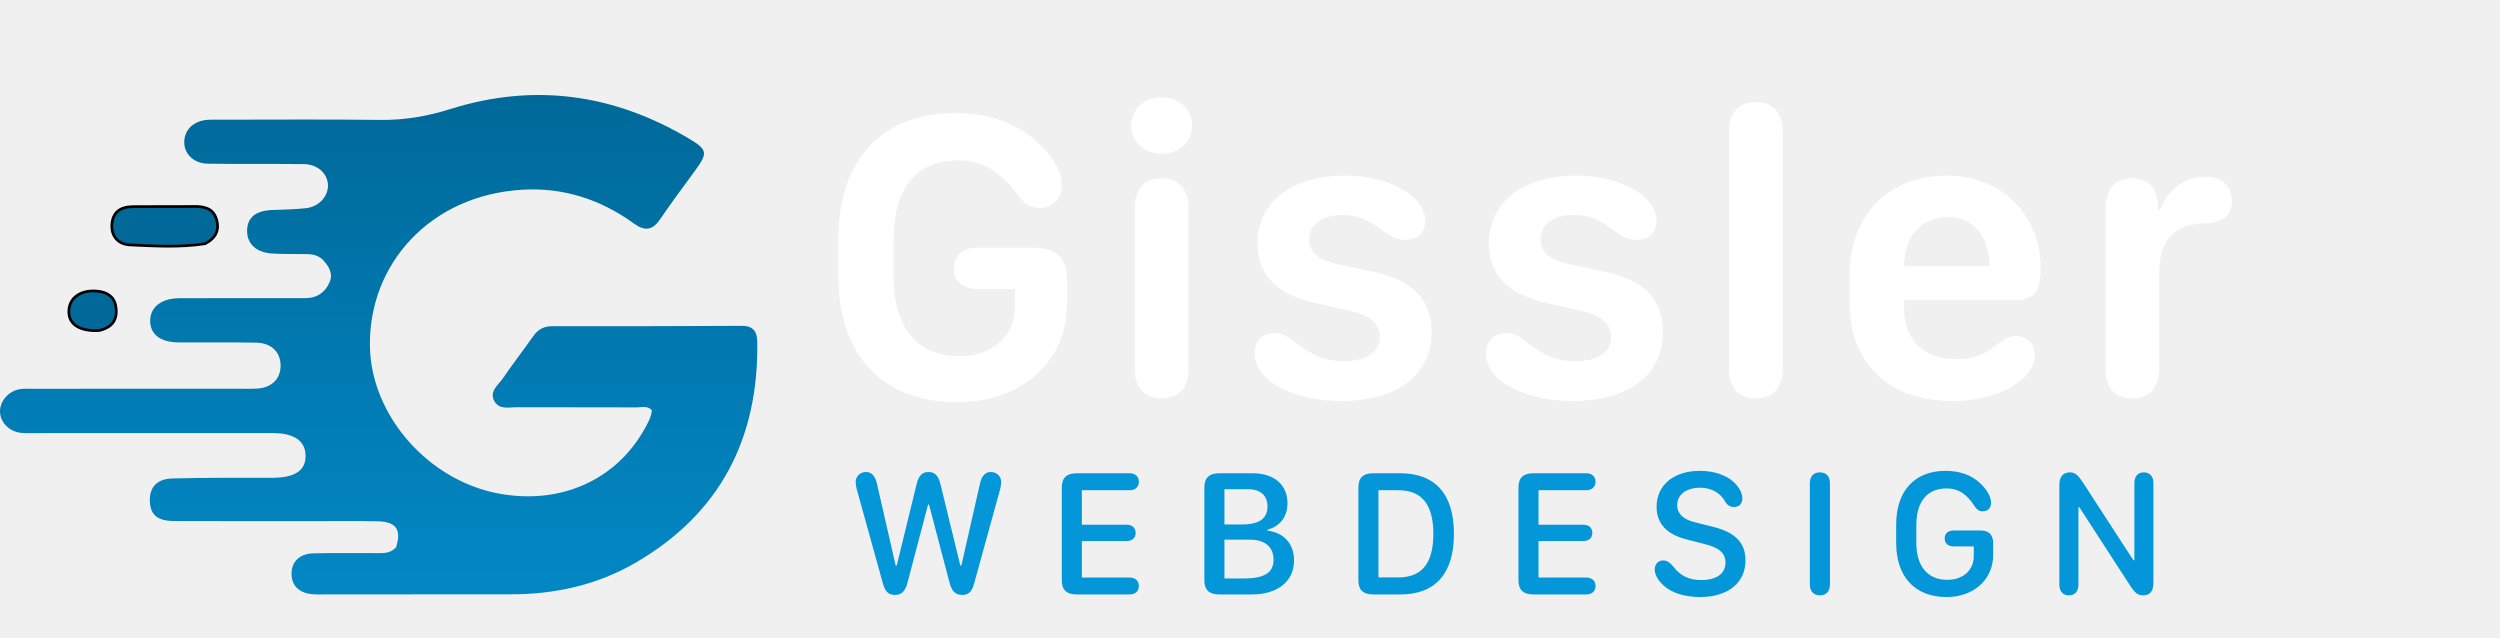
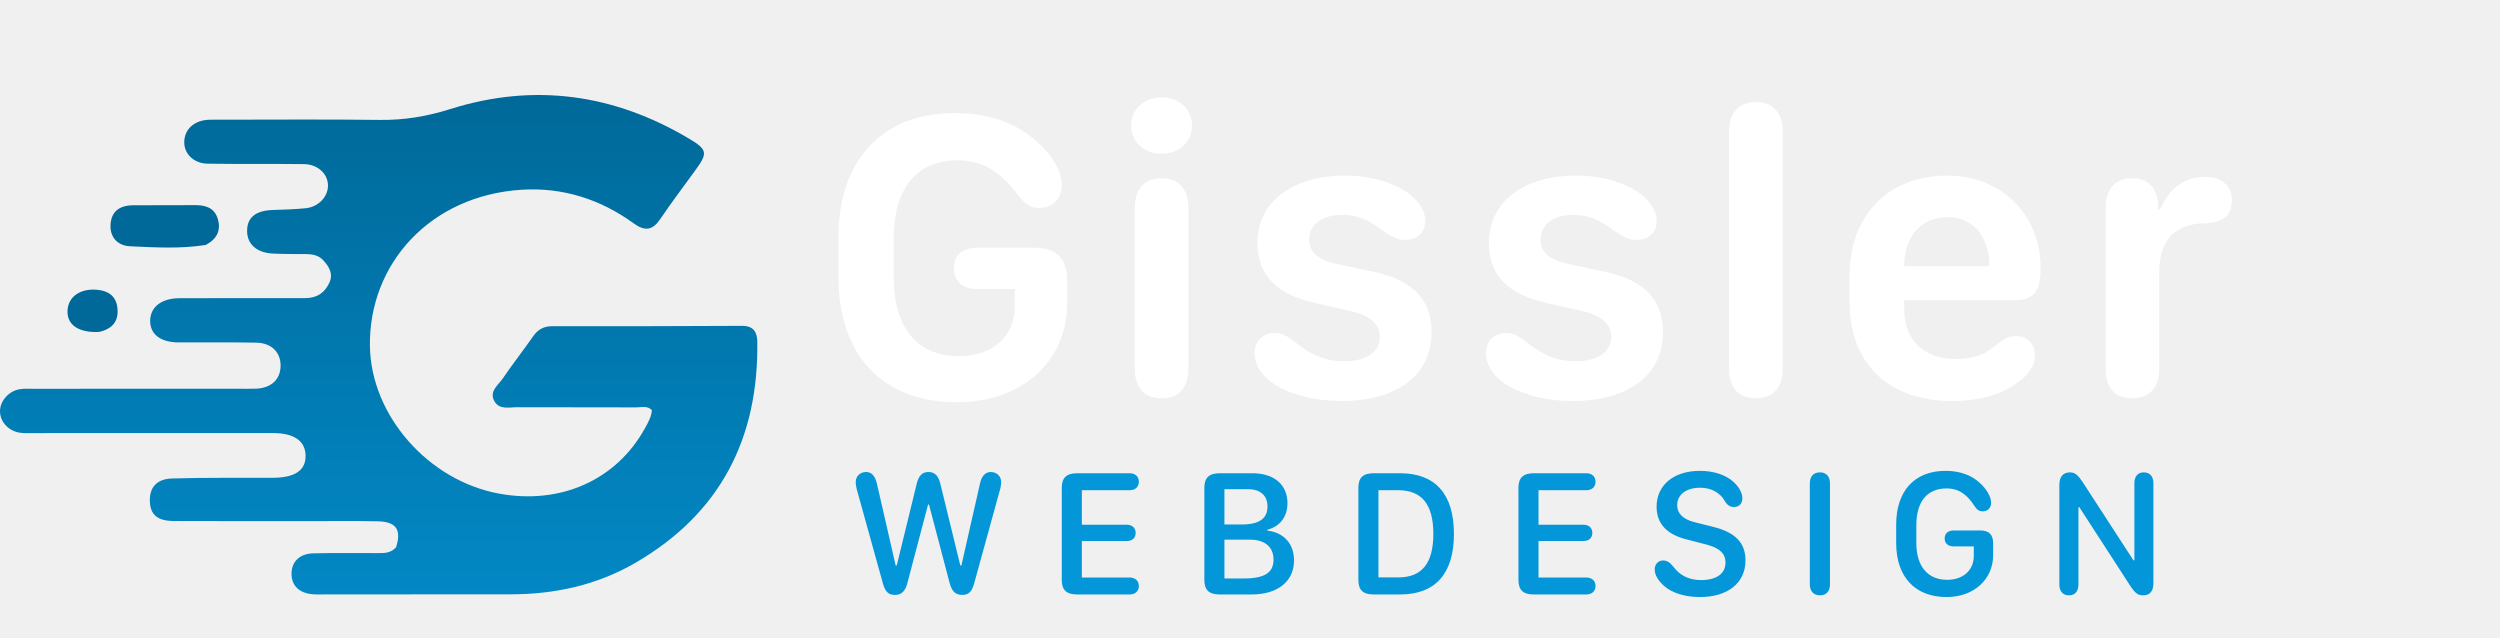
<svg xmlns="http://www.w3.org/2000/svg" width="921" height="235" viewBox="0 0 921 235" fill="none">
-   <path d="M145.909 201.623C147.99 195.123 145.944 192.203 139.215 192.053C130.702 191.864 122.182 192.001 113.665 191.996C97.152 191.985 80.639 192.005 64.127 191.945C58.099 191.924 55.451 189.73 55.21 184.865C54.956 179.715 57.622 176.434 63.419 176.268C75.749 175.914 88.093 176.067 100.432 176.018C108.651 175.985 112.63 173.327 112.57 167.894C112.511 162.43 108.361 159.541 100.495 159.541C71.293 159.54 42.092 159.552 12.89 159.554C11.152 159.554 9.4 159.643 7.679 159.458C3.362 158.991 0.067 155.552 0.001 151.612C-0.064 147.763 3.213 143.997 7.351 143.364C8.884 143.129 10.472 143.226 12.035 143.225C37.239 143.215 62.443 143.214 87.647 143.209C89.906 143.208 92.17 143.28 94.425 143.177C99.888 142.929 103.216 139.843 103.367 134.994C103.525 129.937 100.14 126.353 94.471 126.237C84.915 126.041 75.352 126.19 65.792 126.147C59.061 126.117 55.215 123.091 55.322 118.013C55.426 113.081 59.528 109.887 66.039 109.865C81.509 109.811 96.979 109.813 112.449 109.83C116.778 109.835 119.765 107.784 121.431 103.928C122.805 100.747 121.168 98.179 119.12 95.916C117.503 94.128 115.295 93.635 112.954 93.611C108.783 93.568 104.604 93.637 100.443 93.41C94.494 93.085 91.024 89.897 91.03 85.07C91.036 80.059 94.256 77.53 100.646 77.351C104.638 77.239 108.64 77.1 112.612 76.709C117.374 76.241 120.948 72.379 120.826 68.18C120.704 63.931 116.996 60.514 111.955 60.458C100.136 60.325 88.314 60.485 76.497 60.3C71.379 60.219 67.827 56.666 67.876 52.355C67.93 47.657 71.458 44.39 76.818 44.121C78.205 44.052 79.598 44.096 80.989 44.096C100.63 44.096 120.274 43.926 139.913 44.176C148.86 44.29 157.27 42.896 165.878 40.181C196.735 30.45 226.208 34.61 253.92 51.12C260.77 55.201 260.757 56.447 256.055 62.88C251.747 68.773 247.361 74.616 243.272 80.66C240.391 84.919 237.588 85.296 233.397 82.254C221.181 73.389 207.35 68.98 192.295 69.896C158.576 71.948 135.818 97.159 136.278 127.545C136.663 153.006 157.733 177.004 183.754 181.831C206.412 186.035 226.966 176.911 237.497 157.944C238.671 155.83 239.917 153.719 240.164 151.109C238.489 149.341 236.276 150.092 234.326 150.082C219.725 150.013 205.124 150.09 190.524 150.023C187.514 150.009 183.83 151.097 182.044 147.633C180.216 144.089 183.555 141.873 185.217 139.434C188.837 134.121 192.802 129.045 196.498 123.782C198.254 121.281 200.393 120.167 203.498 120.172C226.789 120.208 250.081 120.165 273.372 120.045C277.533 120.024 278.934 122.276 278.986 125.895C279.502 161.546 265.311 189.196 234.158 207.301C220.04 215.506 204.532 218.943 188.24 218.945C165.469 218.948 142.699 218.971 119.929 218.982C118.364 218.983 116.793 219.048 115.237 218.924C110.098 218.515 107.255 215.616 107.403 211.04C107.54 206.83 110.451 203.977 115.386 203.854C123.203 203.659 131.028 203.775 138.85 203.766C141.284 203.763 143.767 203.967 145.909 201.623Z" fill="url(#paint0_linear_20_63)" />
-   <path d="M71.401 76.062C73.361 76.036 75.137 76.22 76.57 76.886C77.976 77.54 79.088 78.675 79.707 80.648C80.335 82.649 80.297 84.397 79.626 85.897C78.961 87.385 77.642 88.694 75.577 89.775C66.175 91.22 57.109 90.634 48.012 90.234C45.608 90.128 43.834 89.236 42.705 87.879C41.572 86.516 41.043 84.631 41.238 82.463C41.427 80.364 42.159 78.819 43.397 77.784C44.642 76.742 46.469 76.158 48.954 76.128C52.691 76.082 56.429 76.091 60.171 76.098C63.912 76.106 67.656 76.112 71.401 76.062Z" fill="#006999" stroke="black" />
-   <path d="M28.398 108.847C30.201 107.596 32.737 106.979 35.749 107.251C37.633 107.421 39.222 107.933 40.406 108.849C41.579 109.757 42.396 111.093 42.688 113.003C43.044 115.319 42.738 117.202 41.764 118.644C40.795 120.078 39.112 121.156 36.54 121.758C35.801 121.8 35.49 121.816 35.182 121.814C31.844 121.794 29.325 121.064 27.686 119.791C26.069 118.536 25.251 116.712 25.379 114.347C25.507 111.98 26.606 110.09 28.398 108.847Z" fill="#006999" stroke="black" />
+   <path d="M145.909 201.623C147.99 195.123 145.944 192.202 139.215 192.053C130.702 191.864 122.182 192.001 113.665 191.996C97.152 191.985 80.639 192.005 64.127 191.945C58.099 191.924 55.451 189.73 55.21 184.865C54.956 179.715 57.622 176.434 63.419 176.268C75.749 175.914 88.093 176.067 100.432 176.018C108.651 175.985 112.63 173.327 112.57 167.894C112.511 162.43 108.361 159.541 100.495 159.541C71.293 159.54 42.092 159.552 12.89 159.554C11.152 159.554 9.4 159.643 7.679 159.458C3.362 158.991 0.067 155.552 0.001 151.612C-0.064 147.763 3.213 143.997 7.351 143.364C8.884 143.129 10.472 143.226 12.035 143.225C37.239 143.215 62.443 143.214 87.647 143.209C89.906 143.208 92.17 143.28 94.425 143.177C99.888 142.929 103.216 139.843 103.367 134.994C103.525 129.937 100.14 126.353 94.471 126.237C84.915 126.041 75.352 126.19 65.792 126.147C59.061 126.117 55.215 123.091 55.322 118.013C55.426 113.081 59.528 109.887 66.039 109.865C81.509 109.811 96.979 109.813 112.449 109.83C116.778 109.835 119.765 107.784 121.431 103.928C122.805 100.747 121.168 98.179 119.12 95.916C117.503 94.128 115.295 93.635 112.954 93.611C108.783 93.568 104.604 93.637 100.443 93.41C94.494 93.085 91.024 89.897 91.03 85.07C91.036 80.059 94.256 77.53 100.646 77.351C104.638 77.239 108.64 77.1 112.612 76.709C117.374 76.241 120.948 72.379 120.826 68.18C120.704 63.931 116.995 60.514 111.955 60.458C100.136 60.325 88.314 60.485 76.497 60.3C71.379 60.219 67.827 56.666 67.876 52.355C67.93 47.657 71.458 44.39 76.818 44.121C78.205 44.052 79.598 44.096 80.989 44.096C100.63 44.096 120.274 43.926 139.913 44.176C148.86 44.29 157.27 42.896 165.878 40.181C196.735 30.45 226.208 34.61 253.92 51.12C260.77 55.201 260.757 56.447 256.055 62.88C251.747 68.773 247.361 74.616 243.272 80.66C240.391 84.919 237.588 85.296 233.397 82.254C221.181 73.389 207.35 68.98 192.295 69.896C158.576 71.948 135.818 97.159 136.278 127.545C136.663 153.006 157.733 177.004 183.754 181.831C206.412 186.035 226.966 176.911 237.497 157.944C238.671 155.83 239.917 153.719 240.164 151.109C238.489 149.341 236.276 150.092 234.326 150.082C219.725 150.013 205.124 150.09 190.524 150.023C187.514 150.009 183.83 151.097 182.044 147.633C180.216 144.089 183.555 141.873 185.217 139.434C188.837 134.121 192.802 129.045 196.498 123.782C198.254 121.281 200.393 120.167 203.498 120.172C226.789 120.208 250.081 120.165 273.372 120.045C277.533 120.024 278.934 122.276 278.986 125.895C279.502 161.546 265.311 189.196 234.158 207.301C220.04 215.506 204.532 218.943 188.24 218.945C165.469 218.948 142.699 218.971 119.929 218.982C118.364 218.983 116.793 219.048 115.237 218.924C110.098 218.515 107.255 215.616 107.403 211.04C107.54 206.83 110.451 203.977 115.386 203.854C123.203 203.659 131.028 203.775 138.85 203.766C141.284 203.763 143.767 203.967 145.909 201.623Z" fill="url(#paint0_linear_20_63)" />
+   <path d="M75.737 90.257C66.246 91.728 57.097 91.134 47.989 90.734C42.946 90.512 40.331 86.965 40.74 82.418C41.135 78.029 43.839 75.69 48.948 75.628C56.429 75.537 63.914 75.661 71.395 75.563C75.36 75.51 78.863 76.291 80.184 80.498C81.495 84.674 80.085 88.011 75.737 90.257Z" fill="#006999" />
+   <path d="M36.61 122.255C35.845 122.299 35.512 122.316 35.179 122.314C28.382 122.273 24.609 119.343 24.88 114.319C25.152 109.278 29.593 106.193 35.794 106.753C39.679 107.103 42.562 108.881 43.183 112.927C43.918 117.718 41.96 121.02 36.61 122.255Z" fill="#006999" />
  <path d="M308.901 102.119V87.342C308.901 58.988 324.953 41.661 351.732 41.661C363.658 41.661 373.71 45.036 380.986 51.337C387.136 56.363 391.187 62.814 391.187 68.215C391.187 73.24 387.736 76.616 382.861 76.616C379.935 76.616 377.91 75.491 375.735 72.715C369.734 64.764 363.358 59.063 353.082 59.063C337.63 59.063 329.229 69.265 329.229 88.167V102.044C329.229 120.722 337.93 131.223 353.307 131.223C365.608 131.223 373.86 123.872 373.86 112.921V106.47H360.208C354.657 106.47 351.432 103.694 351.432 98.819C351.432 93.943 354.582 91.243 360.208 91.243H380.685C389.312 91.243 393.137 95.068 393.137 103.469V111.72C393.137 133.173 376.485 148.175 352.557 148.175C325.178 148.175 308.901 130.923 308.901 102.119ZM416.72 46.237C416.72 40.236 421.521 35.885 427.897 35.885C434.423 35.885 439.148 40.236 439.148 46.237C439.148 52.237 434.423 56.663 427.897 56.663C421.521 56.663 416.72 52.237 416.72 46.237ZM437.798 135.874C437.798 143.075 434.048 146.75 427.897 146.75C421.821 146.75 418.07 143 418.07 135.874V76.616C418.07 69.415 421.821 65.664 427.972 65.664C434.048 65.664 437.798 69.415 437.798 76.616V135.874ZM462.206 130.023C462.206 125.597 465.207 122.672 469.707 122.672C472.258 122.672 474.208 123.722 477.658 126.422C483.434 130.998 488.61 133.098 495.136 133.098C503.312 133.098 508.338 129.648 508.338 124.097C508.338 119.521 504.812 116.146 497.536 114.571L484.934 111.72C470.157 108.495 463.257 101.294 463.257 89.517C463.257 74.516 475.858 64.689 495.511 64.689C503.087 64.689 510.288 66.339 515.989 69.415C521.689 72.49 525.065 76.916 525.065 81.491C525.065 85.767 522.064 88.392 517.564 88.392C515.238 88.392 513.138 87.642 509.463 85.017C503.762 80.666 499.711 79.166 494.461 79.166C486.885 79.166 482.309 82.767 482.309 88.317C482.309 92.893 485.384 95.593 492.21 97.168L506.537 100.244C520.714 103.394 527.39 110.52 527.39 122.372C527.39 138.049 514.863 147.725 494.086 147.725C485.384 147.725 477.508 145.925 471.583 142.775C465.507 139.549 462.206 135.049 462.206 130.023ZM547.448 130.023C547.448 125.597 550.448 122.672 554.949 122.672C557.499 122.672 559.449 123.722 562.9 126.422C568.676 130.998 573.851 133.098 580.377 133.098C588.553 133.098 593.579 129.648 593.579 124.097C593.579 119.521 590.053 116.146 582.777 114.571L570.176 111.72C555.399 108.495 548.498 101.294 548.498 89.517C548.498 74.516 561.1 64.689 580.752 64.689C588.328 64.689 595.529 66.339 601.23 69.415C606.931 72.49 610.306 76.916 610.306 81.491C610.306 85.767 607.306 88.392 602.805 88.392C600.48 88.392 598.38 87.642 594.704 85.017C589.003 80.666 584.953 79.166 579.702 79.166C572.126 79.166 567.55 82.767 567.55 88.317C567.55 92.893 570.626 95.593 577.452 97.168L591.779 100.244C605.956 103.394 612.631 110.52 612.631 122.372C612.631 138.049 600.105 147.725 579.327 147.725C570.626 147.725 562.75 145.925 556.824 142.775C550.748 139.549 547.448 135.049 547.448 130.023ZM646.866 146.75C640.715 146.75 636.965 143.075 636.965 135.874V48.562C636.965 41.361 640.715 37.611 646.866 37.611C652.942 37.611 656.767 41.361 656.767 48.562V135.874C656.767 143.075 652.942 146.75 646.866 146.75ZM681.401 111.42V101.144C681.401 79.391 695.803 64.689 717.18 64.689C737.433 64.689 751.76 79.091 751.76 98.744C751.76 107.67 749.21 110.595 741.784 110.595H701.503V114.046C701.578 125.147 708.629 132.273 720.406 132.273C726.557 132.273 730.907 130.773 734.433 127.848C738.258 124.922 739.608 123.797 742.684 123.797C746.809 123.797 749.66 126.647 749.66 130.998C749.66 134.523 747.484 137.899 743.734 140.599C738.483 145.025 729.407 147.725 719.131 147.725C695.803 147.725 681.401 133.998 681.401 111.42ZM701.503 98.069H732.857V97.919C732.857 87.042 726.857 79.991 717.48 79.991C707.729 79.991 701.503 87.192 701.503 97.919V98.069ZM795.446 135.874C795.446 142.775 791.845 146.75 785.394 146.75C779.019 146.75 775.718 142.775 775.718 135.874V76.616C775.718 69.64 779.244 65.664 785.469 65.664C791.32 65.664 794.621 69.115 794.996 75.266V77.141H795.821C799.046 69.34 804.897 65.139 812.398 65.139C815.323 65.139 817.649 65.889 819.374 67.314C821.249 68.815 822.224 71.065 822.224 73.915C822.224 76.841 821.324 78.941 819.374 80.366C817.799 81.566 815.398 82.166 812.173 82.242C801.072 82.466 795.446 88.542 795.446 100.619V135.874Z" fill="white" />
  <path d="M325.254 214.911L315.636 180.266C315.374 179.35 315.243 178.27 315.243 177.648C315.243 175.457 316.813 173.886 319.071 173.886C321.099 173.886 322.408 175.326 323.062 178.205L329.965 208.335H330.357L337.718 178.205C338.438 175.26 339.747 173.886 342.069 173.886C344.392 173.886 345.701 175.293 346.42 178.205L353.781 208.335H354.174L361.011 178.205C361.633 175.358 362.974 173.886 365.002 173.886C367.227 173.886 368.83 175.457 368.83 177.616C368.83 178.237 368.699 179.317 368.503 180.004L358.885 214.911C358.001 218.051 356.824 219.164 354.501 219.164C352.08 219.164 350.673 217.92 349.855 214.812L342.233 185.86H341.906L334.25 214.911C333.465 217.855 332.059 219.164 329.736 219.164C327.413 219.164 326.17 218.182 325.254 214.911ZM391.159 213.7V179.644C391.159 176.013 392.925 174.344 396.786 174.344H416.185C418.214 174.344 419.555 175.587 419.555 177.485C419.555 179.382 418.214 180.593 416.185 180.593H398.552V193.319H415.171C417.101 193.319 418.377 194.497 418.377 196.329C418.377 198.161 417.101 199.306 415.171 199.306H398.552V212.751H416.12C418.214 212.751 419.555 213.962 419.555 215.892C419.555 217.79 418.214 219 416.12 219H396.786C392.925 219 391.159 217.364 391.159 213.7ZM443.683 213.7V179.644C443.683 176.013 445.45 174.344 449.31 174.344H461.48C469.364 174.344 474.304 178.597 474.304 185.336C474.304 190.342 471.589 193.908 466.91 195.151V195.478C472.93 196.165 476.725 200.32 476.725 206.438C476.725 214.158 470.705 219 461.153 219H449.31C445.45 219 443.683 217.364 443.683 213.7ZM451.077 193.221H457.358C463.999 193.221 466.943 190.996 466.943 186.58C466.943 182.621 464.359 180.233 459.942 180.233H451.077V193.221ZM451.077 213.111H458.176C465.994 213.111 469.168 210.887 469.168 206.176C469.168 201.563 466.06 198.815 460.531 198.815H451.077V213.111ZM500.428 213.7V179.644C500.428 175.98 502.161 174.344 506.022 174.344H515.803C528.791 174.344 535.629 182.032 535.629 196.688C535.629 211.312 528.791 219 515.803 219H506.022C502.161 219 500.428 217.364 500.428 213.7ZM507.821 212.719H515.084C523.851 212.719 528.039 207.517 528.039 196.688C528.039 185.827 523.819 180.593 515.084 180.593H507.821V212.719ZM559.397 213.7V179.644C559.397 176.013 561.163 174.344 565.024 174.344H584.424C586.452 174.344 587.793 175.587 587.793 177.485C587.793 179.382 586.452 180.593 584.424 180.593H566.79V193.319H583.409C585.34 193.319 586.615 194.497 586.615 196.329C586.615 198.161 585.34 199.306 583.409 199.306H566.79V212.751H584.358C586.452 212.751 587.793 213.962 587.793 215.892C587.793 217.79 586.452 219 584.358 219H565.024C561.163 219 559.397 217.364 559.397 213.7ZM609.598 209.807C609.598 207.844 610.907 206.47 612.673 206.47C614.08 206.47 615.16 207.125 616.566 208.891C618.987 212.097 622.357 213.7 626.675 213.7C632.335 213.7 635.672 211.345 635.672 207.255C635.672 203.918 633.447 201.825 628.54 200.582L621.474 198.75C614.015 196.917 610.285 192.894 610.285 186.678C610.285 178.695 616.632 173.461 626.217 173.461C631.255 173.461 635.737 174.9 638.616 177.518C640.71 179.415 641.888 181.607 641.888 183.701C641.888 185.533 640.645 186.776 638.813 186.776C637.439 186.776 636.424 186.187 635.607 184.878C633.84 181.607 630.536 179.677 626.348 179.677C621.212 179.677 617.875 182.196 617.875 186.122C617.875 189.131 620.002 191.291 624.156 192.337L631.19 194.104C639.303 196.132 643.033 199.993 643.033 206.438C643.033 214.747 636.523 219.949 626.283 219.949C620.721 219.949 615.814 218.411 612.935 215.761C610.743 213.766 609.598 211.705 609.598 209.807ZM670.465 219.327C668.142 219.327 666.735 217.822 666.735 215.271V178.074C666.735 175.522 668.109 174.017 670.465 174.017C672.788 174.017 674.162 175.522 674.162 178.074V215.271C674.162 217.822 672.788 219.327 670.465 219.327ZM698.551 200.058V193.253C698.551 180.92 705.29 173.461 716.708 173.461C721.942 173.461 726.293 174.999 729.401 177.943C731.888 180.2 733.523 183.046 733.523 185.206C733.523 187.136 732.28 188.379 730.415 188.379C729.172 188.379 728.354 187.855 727.438 186.481C724.821 182.359 721.779 179.938 717.133 179.938C710.001 179.938 705.977 184.748 705.977 193.482V200.025C705.977 208.629 710.165 213.602 717.362 213.602C723.251 213.602 727.144 210.069 727.144 204.802V201.301H719.849C717.689 201.301 716.414 200.222 716.414 198.357C716.414 196.492 717.689 195.413 719.849 195.413H729.401C732.771 195.413 734.276 196.917 734.276 200.222V204.475C734.276 213.504 727.111 219.949 717.133 219.949C705.487 219.949 698.551 212.522 698.551 200.058ZM765.699 215.369C765.699 217.822 764.423 219.327 762.199 219.327C759.974 219.327 758.665 217.822 758.665 215.369V178.63C758.665 175.62 760.007 174.017 762.624 174.017C764.554 174.017 765.699 175.26 767.302 177.681L785.95 206.405H786.309V177.976C786.309 175.522 787.553 174.017 789.777 174.017C792.002 174.017 793.31 175.522 793.31 177.976V214.845C793.31 217.757 792.035 219.327 789.548 219.327C787.618 219.327 786.571 218.509 784.837 215.892L766.026 186.841H765.699V215.369Z" fill="#0396D9" />
  <defs>
    <linearGradient id="paint0_linear_20_63" x1="139.5" y1="35" x2="139.5" y2="303.774" gradientUnits="userSpaceOnUse">
      <stop stop-color="#006999" />
      <stop offset="1" stop-color="#0396D9" />
    </linearGradient>
  </defs>
</svg>
